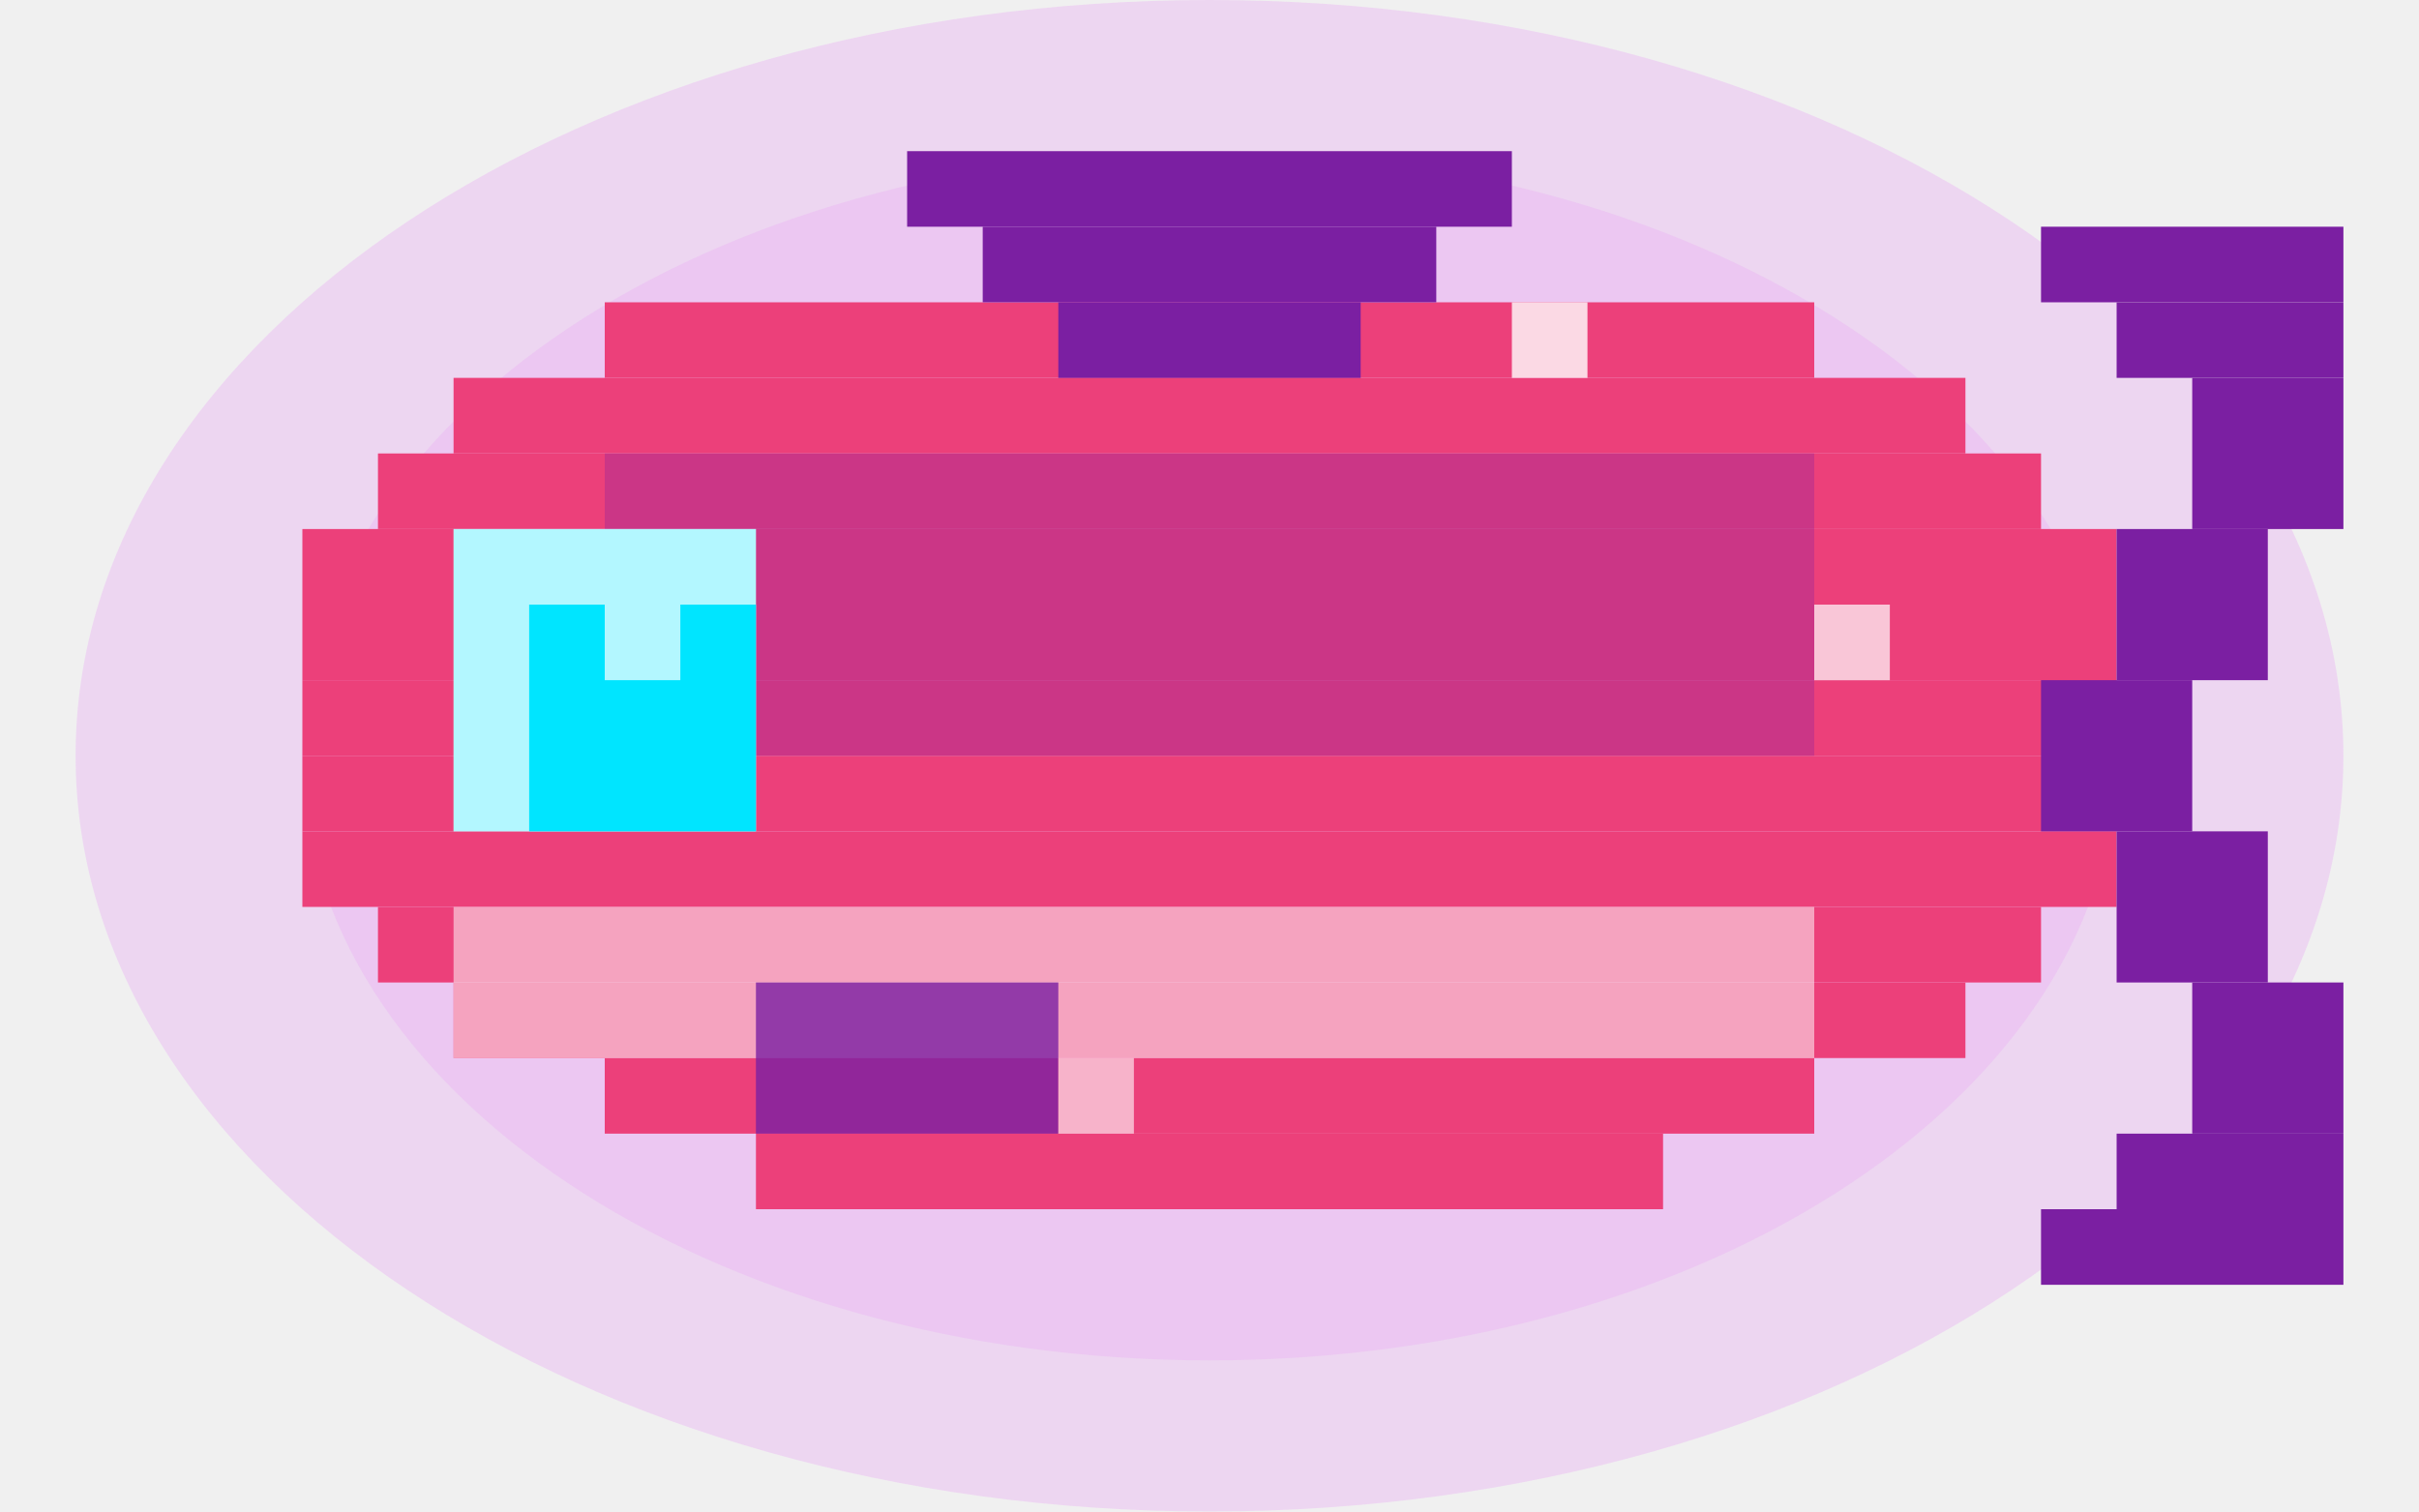
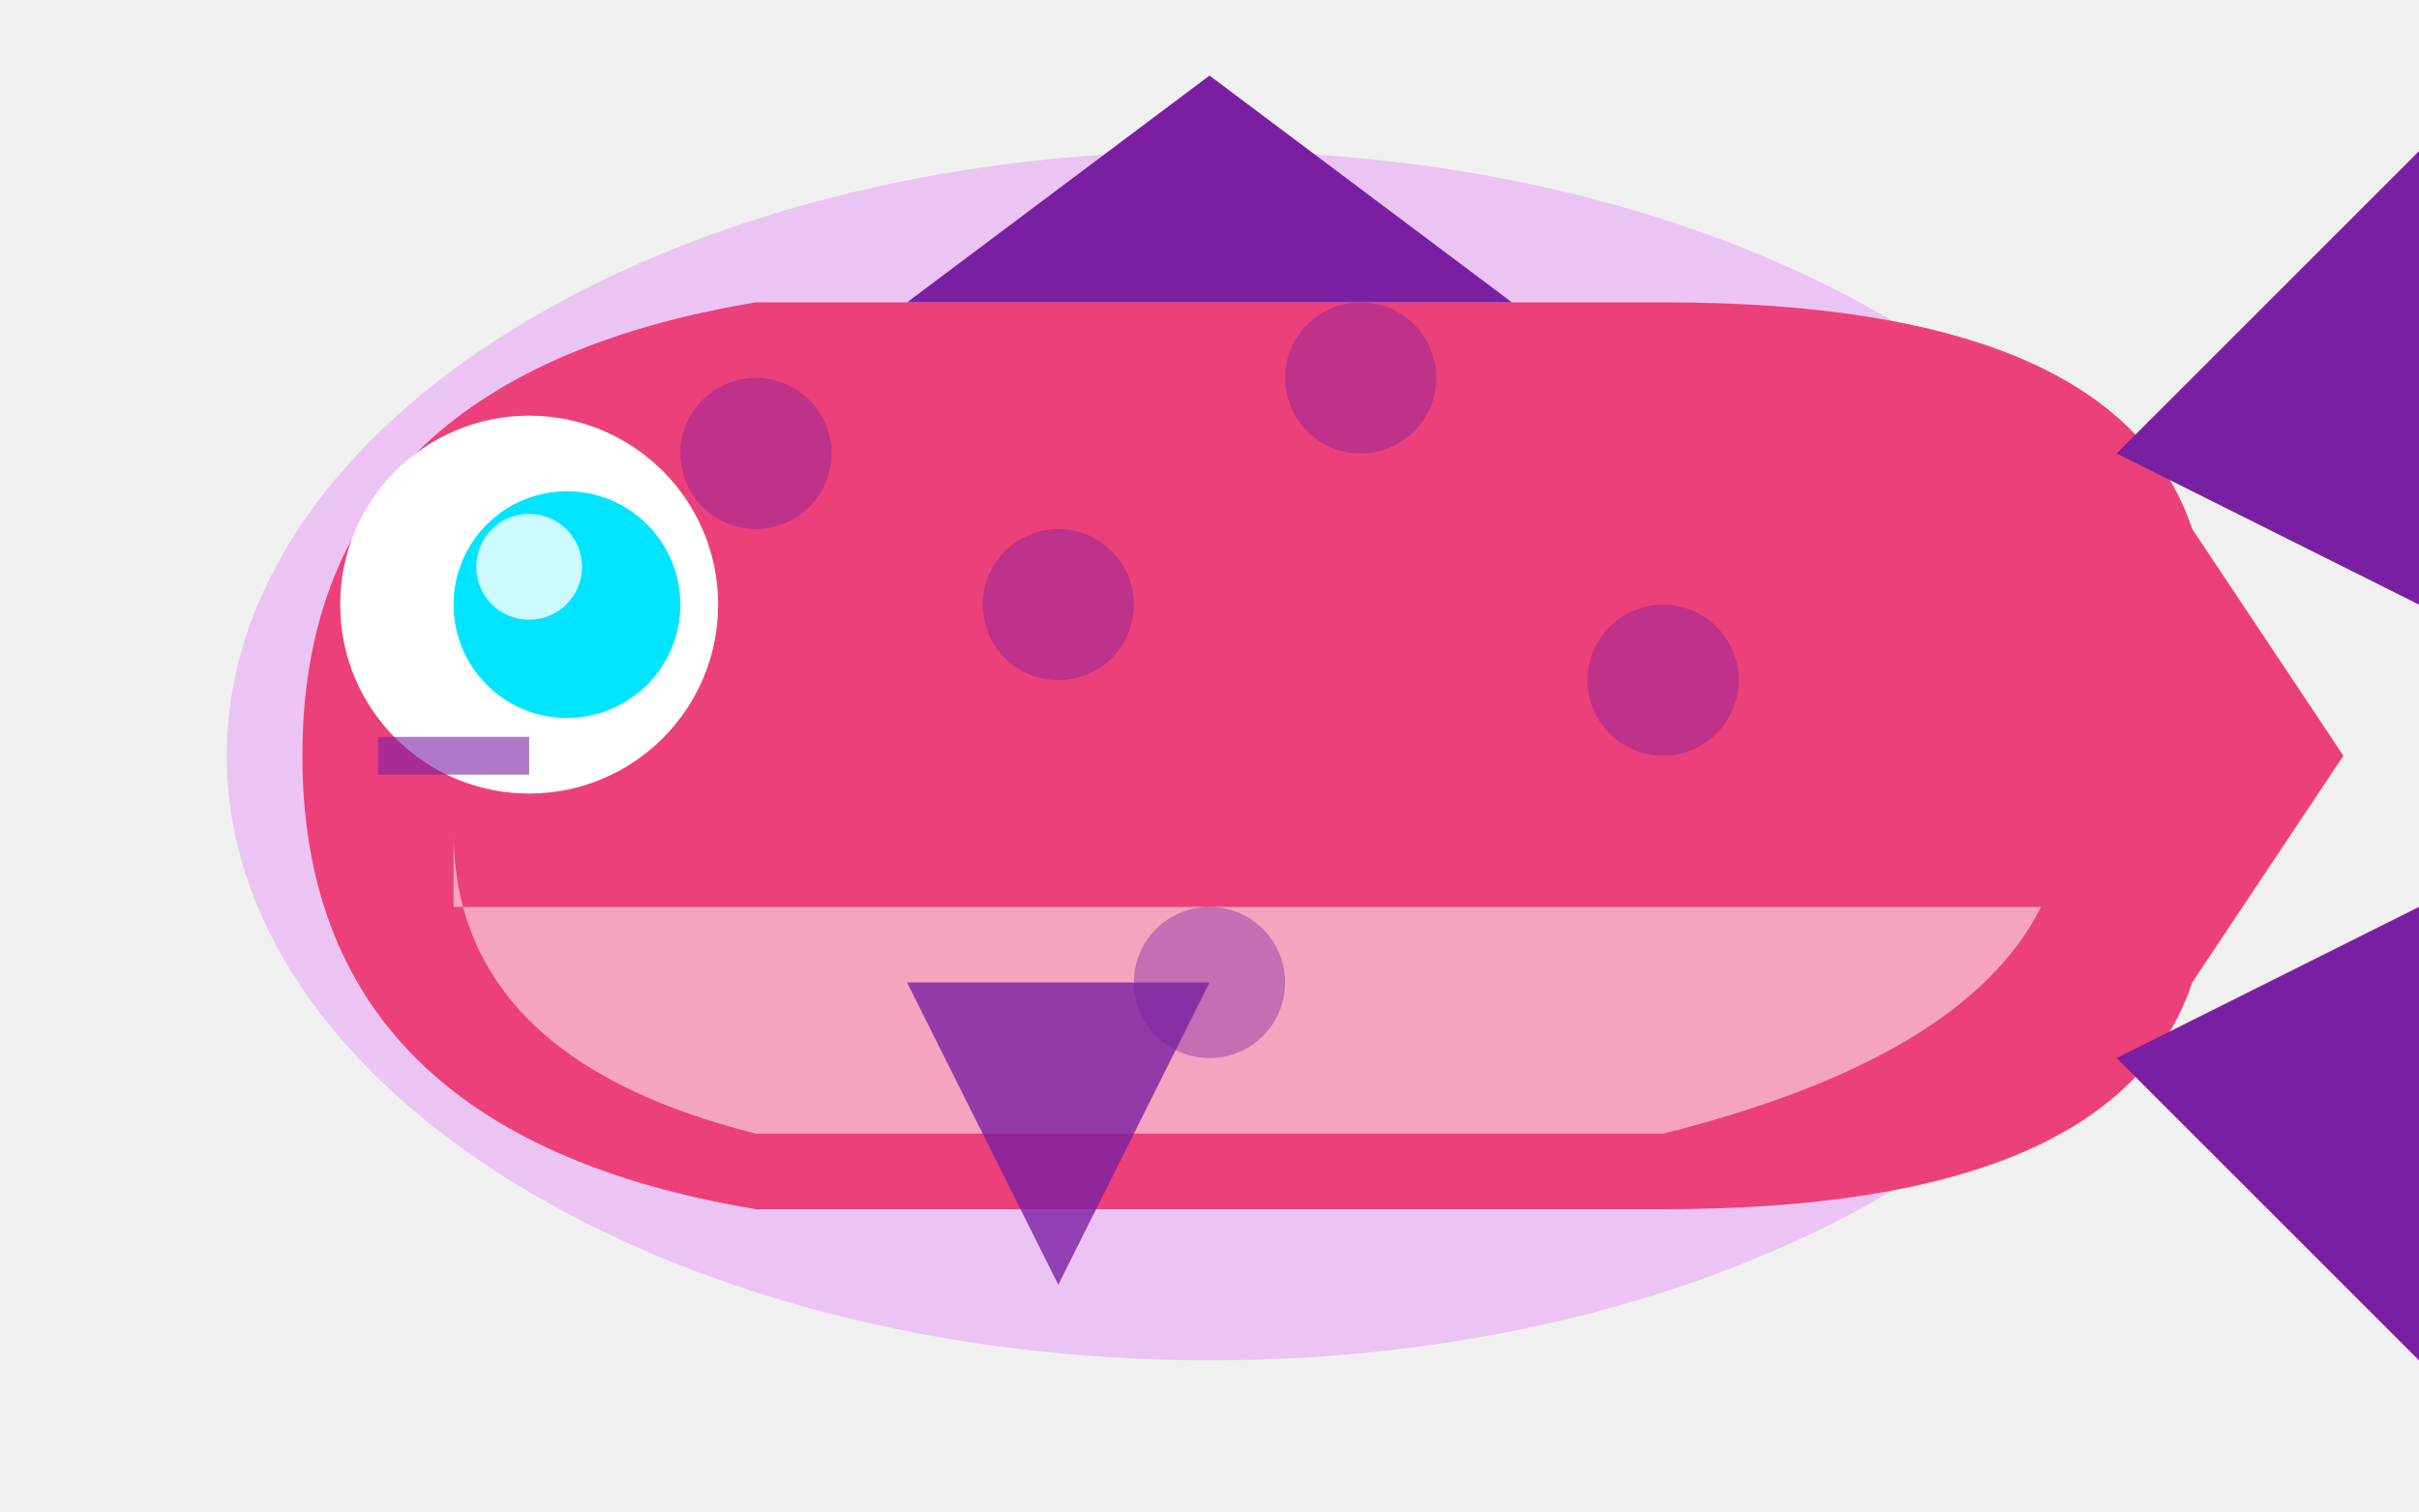
- <svg xmlns="http://www.w3.org/2000/svg" viewBox="0 0 32 20" width="64" height="40" style="image-rendering:pixelated">
-   <ellipse cx="16" cy="10" rx="15" ry="10" fill="#E040FB" opacity="0.15">
-     <animate attributeName="opacity" values="0.1;0.25;0.1" dur="1.5s" repeatCount="indefinite" />
+ <svg xmlns="http://www.w3.org/2000/svg" viewBox="0 0 32 20" width="64" height="40">
+   <ellipse cx="16" cy="10" rx="13" ry="8" fill="#E040FB" opacity="0.25">
+     <animate attributeName="opacity" values="0.15;0.35;0.15" dur="2s" repeatCount="indefinite" />
  </ellipse>
-   <ellipse cx="16" cy="10" rx="12" ry="8" fill="#E040FB" opacity="0.1">
-     <animate attributeName="opacity" values="0.05;0.2;0.05" dur="2s" repeatCount="indefinite" />
-   </ellipse>
-   <rect x="8" y="4" width="16" height="1" fill="#EC407A" />
-   <rect x="6" y="5" width="20" height="1" fill="#EC407A" />
-   <rect x="5" y="6" width="22" height="1" fill="#EC407A" />
-   <rect x="4" y="7" width="24" height="1" fill="#EC407A" />
-   <rect x="4" y="8" width="24" height="1" fill="#EC407A" />
-   <rect x="4" y="9" width="24" height="1" fill="#EC407A" />
-   <rect x="4" y="10" width="24" height="1" fill="#EC407A" />
-   <rect x="4" y="11" width="24" height="1" fill="#EC407A" />
-   <rect x="5" y="12" width="22" height="1" fill="#EC407A" />
-   <rect x="6" y="13" width="20" height="1" fill="#EC407A" />
-   <rect x="8" y="14" width="16" height="1" fill="#EC407A" />
-   <rect x="10" y="15" width="12" height="1" fill="#EC407A" />
-   <rect x="8" y="6" width="16" height="4" fill="#7B1FA2" opacity="0.3" />
-   <rect x="6" y="12" width="18" height="2" fill="#FCE4EC" opacity="0.6" />
-   <rect x="27" y="3" width="4" height="1" fill="#7B1FA2" />
-   <rect x="28" y="4" width="3" height="1" fill="#7B1FA2" />
-   <rect x="29" y="5" width="2" height="2" fill="#7B1FA2" />
-   <rect x="28" y="7" width="2" height="2" fill="#7B1FA2" />
-   <rect x="27" y="9" width="2" height="2" fill="#7B1FA2" />
-   <rect x="28" y="11" width="2" height="2" fill="#7B1FA2" />
-   <rect x="29" y="13" width="2" height="2" fill="#7B1FA2" />
-   <rect x="28" y="15" width="3" height="1" fill="#7B1FA2" />
-   <rect x="27" y="16" width="4" height="1" fill="#7B1FA2" />
-   <rect x="12" y="2" width="8" height="1" fill="#7B1FA2" />
-   <rect x="13" y="3" width="6" height="1" fill="#7B1FA2" />
-   <rect x="14" y="4" width="4" height="1" fill="#7B1FA2" />
-   <rect x="10" y="13" width="4" height="2" fill="#7B1FA2" opacity="0.8" />
-   <rect x="6" y="7" width="4" height="4" fill="white" />
-   <rect x="7" y="8" width="3" height="3" fill="#00E5FF" />
-   <rect x="8" y="8" width="1" height="1" fill="white" />
-   <rect x="6" y="7" width="4" height="4" fill="#00E5FF" opacity="0.3">
-     <animate attributeName="opacity" values="0.1;0.4;0.1" dur="1s" repeatCount="indefinite" />
-   </rect>
-   <rect x="20" y="4" width="1" height="1" fill="white" opacity="0.8">
-     <animate attributeName="opacity" values="0;1;0" dur="1.5s" repeatCount="indefinite" />
-   </rect>
-   <rect x="14" y="14" width="1" height="1" fill="white" opacity="0.6">
-     <animate attributeName="opacity" values="0;1;0" dur="2s" repeatCount="indefinite" begin="0.5s" />
-   </rect>
-   <rect x="24" y="8" width="1" height="1" fill="white" opacity="0.7">
-     <animate attributeName="opacity" values="0;1;0" dur="1.8s" repeatCount="indefinite" begin="1s" />
-   </rect>
+   <path d="M4,10 Q4,5 10,4 L22,4 Q28,4 29,7 L31,10 L29,13 Q28,16 22,16 L10,16 Q4,15 4,10 Z" fill="#EC407A" />
+   <path d="M6,11 Q6,14 10,15 L22,15 Q26,14 27,12 L6,12 Z" fill="#FCE4EC" opacity="0.6" />
+   <path d="M28,6 L32,2 L32,8 Z" fill="#7B1FA2" />
+   <path d="M28,14 L32,18 L32,12 Z" fill="#7B1FA2" />
+   <path d="M12,4 L16,1 L20,4 Z" fill="#7B1FA2" />
+   <path d="M12,13 L14,17 L16,13 Z" fill="#7B1FA2" opacity="0.8" />
+   <circle cx="7" cy="8" r="2.5" fill="white" />
+   <circle cx="7.5" cy="8" r="1.5" fill="#00E5FF" />
+   <circle cx="7" cy="7.5" r="0.7" fill="white" opacity="0.8" />
+   <circle cx="10" cy="6" r="1" fill="#7B1FA2" opacity="0.4" />
+   <circle cx="14" cy="8" r="1" fill="#7B1FA2" opacity="0.4" />
+   <circle cx="18" cy="5" r="1" fill="#7B1FA2" opacity="0.4" />
+   <circle cx="22" cy="9" r="1" fill="#7B1FA2" opacity="0.4" />
+   <circle cx="16" cy="13" r="1" fill="#7B1FA2" opacity="0.4" />
+   <line x1="5" y1="10" x2="7" y2="10" stroke="#7B1FA2" stroke-width="0.5" opacity="0.6" />
</svg>
